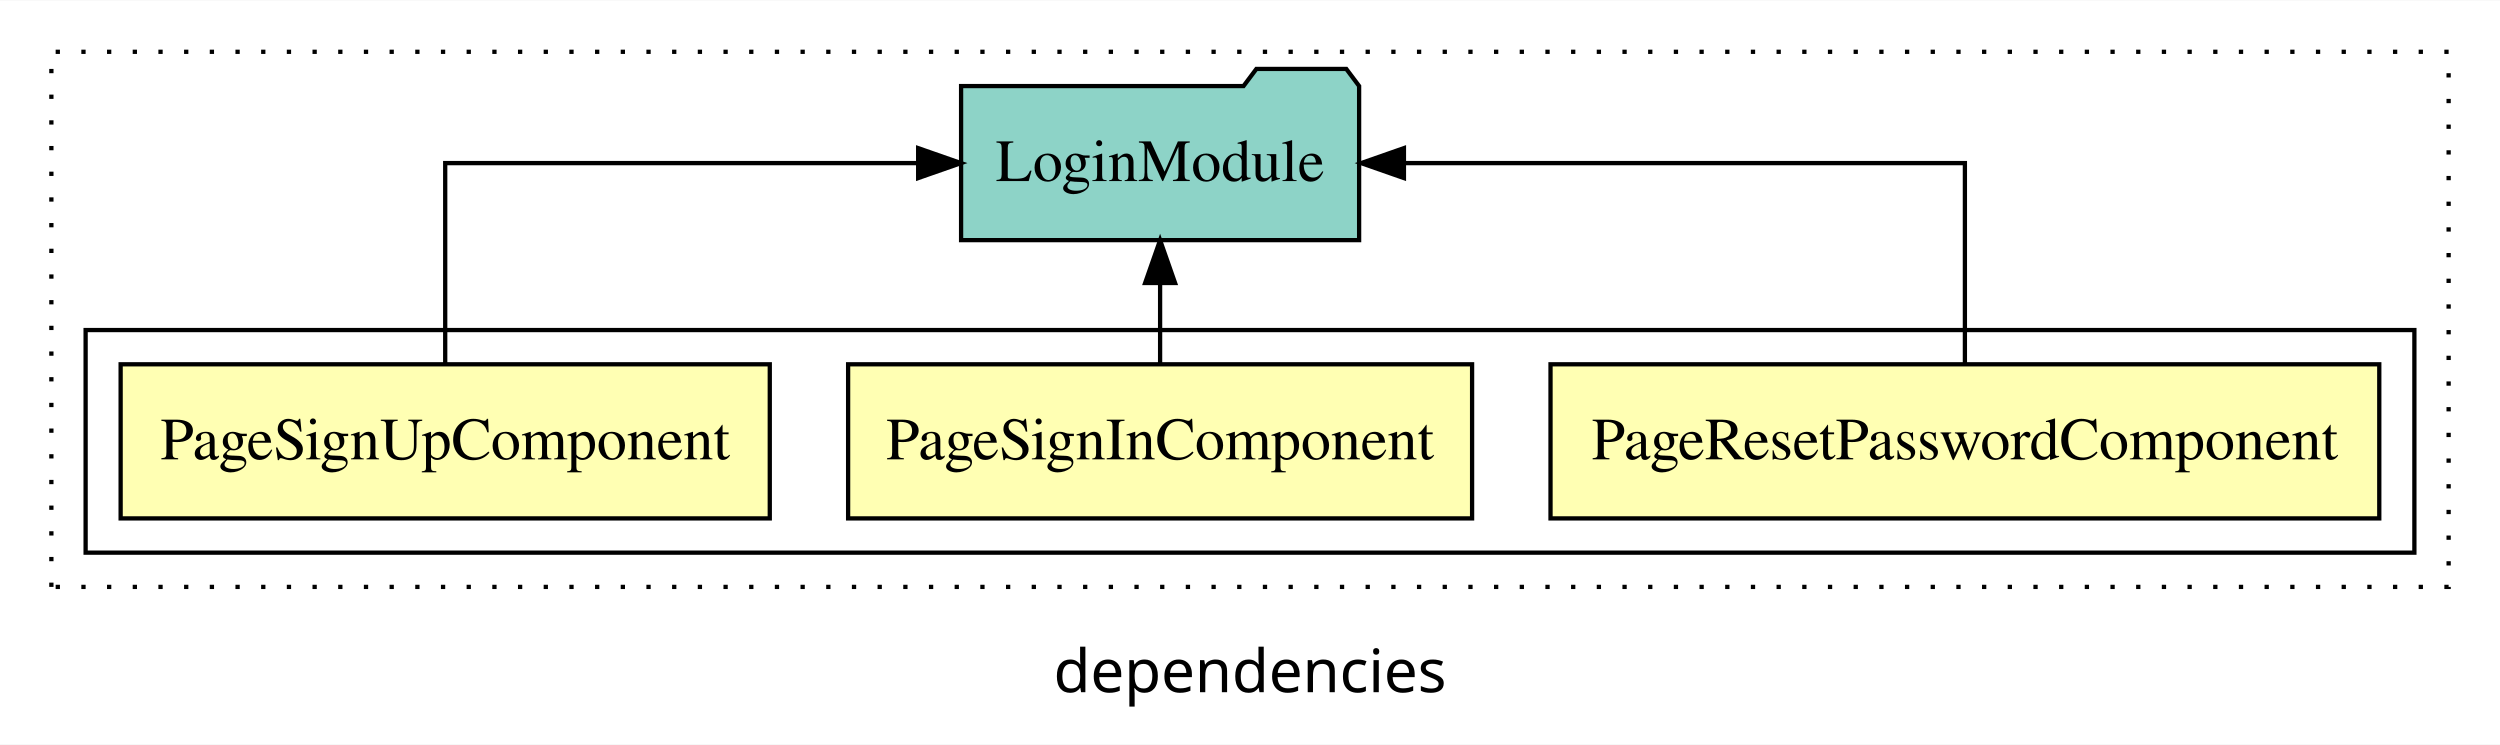
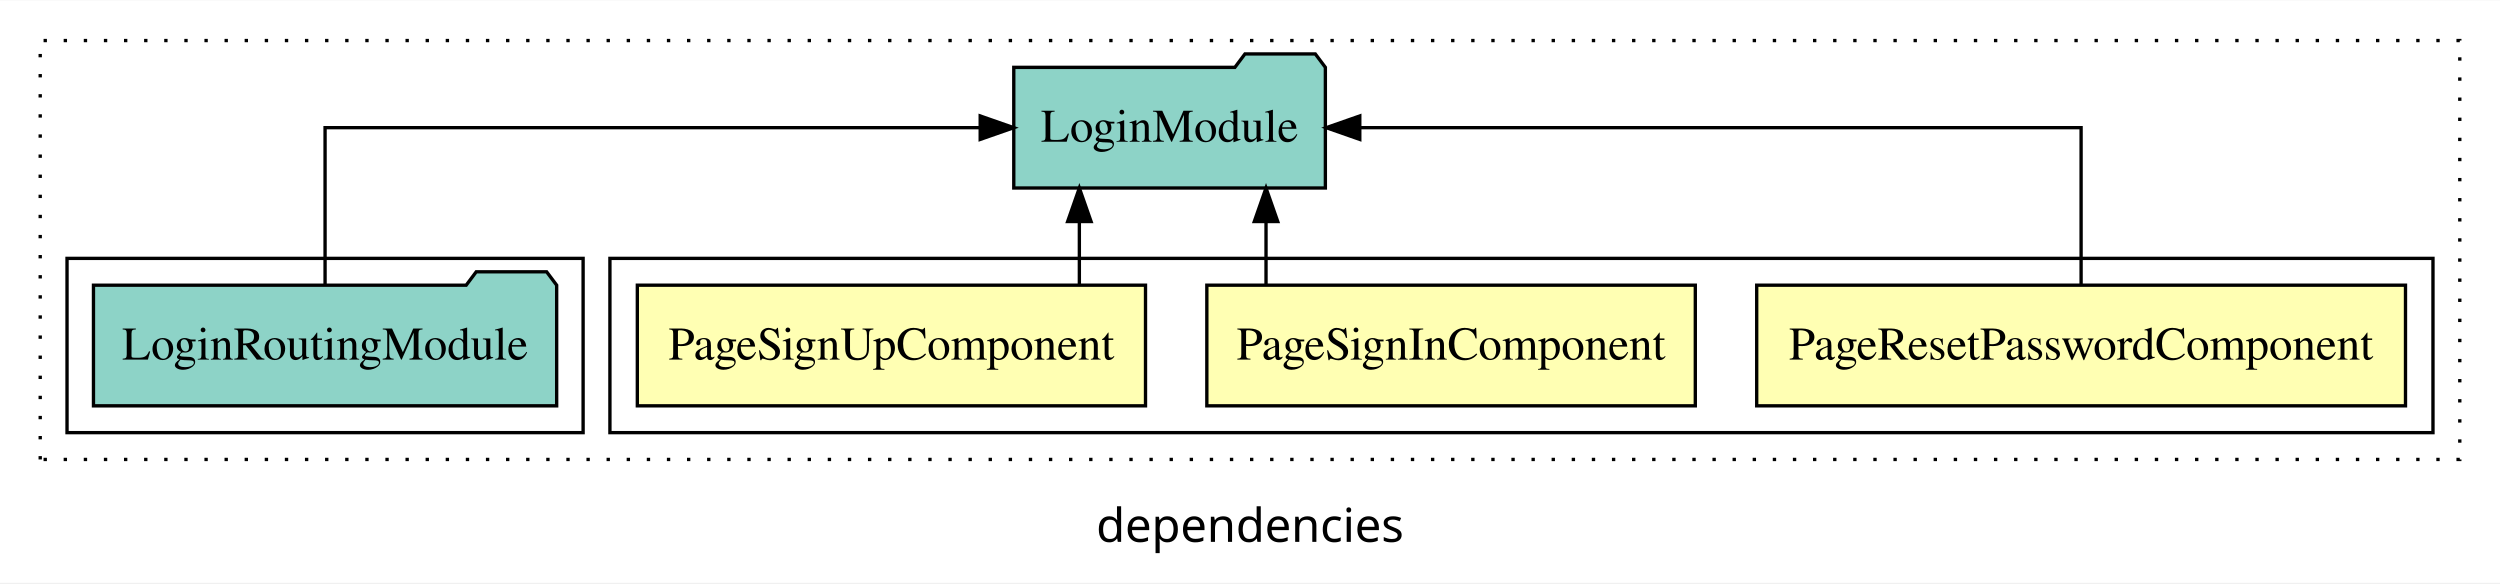
- <svg xmlns="http://www.w3.org/2000/svg" width="584pt" height="174pt" viewBox="0.00 0.00 584.00 173.80">
+ <svg xmlns="http://www.w3.org/2000/svg" width="746pt" height="174pt" viewBox="0.00 0.00 746.00 173.80">
  <g id="graph0" class="graph" transform="scale(1 1) rotate(0) translate(4 169.8)">
-     <polygon fill="white" stroke="transparent" points="-4,4 -4,-169.8 580,-169.8 580,4 -4,4" />
-     <text text-anchor="middle" x="288" y="-8.2" font-family="sans-serif" font-size="14.00">dependencies</text>
+     <polygon fill="white" stroke="transparent" points="-4,4 -4,-169.8 742,-169.8 742,4 -4,4" />
+     <text text-anchor="middle" x="369" y="-8.2" font-family="sans-serif" font-size="14.00">dependencies</text>
    <g id="clust1" class="cluster">
-       <polygon fill="none" stroke="black" stroke-dasharray="1,5" points="8,-32.8 8,-157.8 568,-157.8 568,-32.8 8,-32.8" />
+       <polygon fill="none" stroke="black" stroke-dasharray="1,5" points="8,-32.8 8,-157.8 730,-157.8 730,-32.8 8,-32.8" />
    </g>
    <g id="clust2" class="cluster">
-       <polygon fill="none" stroke="black" points="16,-40.8 16,-92.8 560,-92.8 560,-40.8 16,-40.8" />
+       <polygon fill="none" stroke="black" points="178,-40.8 178,-92.8 722,-92.8 722,-40.8 178,-40.8" />
+     </g>
+     <g id="clust6" class="cluster">
+       <polygon fill="none" stroke="black" points="16,-40.8 16,-92.8 170,-92.8 170,-40.8 16,-40.8" />
    </g>
    <g id="node1" class="node">
-       <polygon fill="#ffffb3" stroke="black" points="551.8,-84.8 358.2,-84.8 358.2,-48.8 551.8,-48.8 551.8,-84.8" />
-       <text text-anchor="middle" x="455" y="-62.6" font-family="Times,serif" font-size="14.00">PageResetPasswordComponent</text>
+       <polygon fill="#ffffb3" stroke="black" points="713.8,-84.8 520.2,-84.8 520.2,-48.8 713.8,-48.8 713.8,-84.8" />
+       <text text-anchor="middle" x="617" y="-62.6" font-family="Times,serif" font-size="14.00">PageResetPasswordComponent</text>
    </g>
    <g id="node4" class="node">
-       <polygon fill="#8dd3c7" stroke="black" points="313.49,-149.8 310.49,-153.8 289.49,-153.8 286.49,-149.8 220.51,-149.8 220.51,-113.8 313.49,-113.8 313.49,-149.8" />
-       <text text-anchor="middle" x="267" y="-127.6" font-family="Times,serif" font-size="14.00">LoginModule</text>
+       <polygon fill="#8dd3c7" stroke="black" points="391.49,-149.8 388.49,-153.8 367.49,-153.8 364.49,-149.8 298.51,-149.8 298.51,-113.8 391.49,-113.8 391.49,-149.8" />
+       <text text-anchor="middle" x="345" y="-127.6" font-family="Times,serif" font-size="14.00">LoginModule</text>
    </g>
    <g id="edge1" class="edge">
-       <path fill="none" stroke="black" d="M455,-84.91C455,-104.14 455,-131.8 455,-131.8 455,-131.8 323.96,-131.8 323.96,-131.8" />
-       <polygon fill="black" stroke="black" points="323.96,-128.3 313.96,-131.8 323.96,-135.3 323.96,-128.3" />
+       <path fill="none" stroke="black" d="M617,-84.91C617,-104.14 617,-131.8 617,-131.8 617,-131.8 401.76,-131.8 401.76,-131.8" />
+       <polygon fill="black" stroke="black" points="401.76,-128.3 391.76,-131.8 401.76,-135.3 401.76,-128.3" />
    </g>
    <g id="node2" class="node">
-       <polygon fill="#ffffb3" stroke="black" points="339.88,-84.8 194.12,-84.8 194.12,-48.8 339.88,-48.8 339.88,-84.8" />
-       <text text-anchor="middle" x="267" y="-62.6" font-family="Times,serif" font-size="14.00">PageSignInComponent</text>
+       <polygon fill="#ffffb3" stroke="black" points="501.88,-84.8 356.12,-84.8 356.12,-48.8 501.88,-48.8 501.88,-84.8" />
+       <text text-anchor="middle" x="429" y="-62.6" font-family="Times,serif" font-size="14.00">PageSignInComponent</text>
    </g>
    <g id="edge2" class="edge">
-       <path fill="none" stroke="black" d="M267,-84.91C267,-84.91 267,-103.79 267,-103.79" />
-       <polygon fill="black" stroke="black" points="263.5,-103.79 267,-113.79 270.5,-103.79 263.5,-103.79" />
+       <path fill="none" stroke="black" d="M373.78,-84.91C373.78,-84.91 373.78,-103.79 373.78,-103.79" />
+       <polygon fill="black" stroke="black" points="370.28,-103.79 373.78,-113.79 377.28,-103.79 370.28,-103.79" />
    </g>
    <g id="node3" class="node">
-       <polygon fill="#ffffb3" stroke="black" points="175.82,-84.8 24.18,-84.8 24.18,-48.8 175.82,-48.8 175.82,-84.8" />
-       <text text-anchor="middle" x="100" y="-62.6" font-family="Times,serif" font-size="14.00">PageSignUpComponent</text>
+       <polygon fill="#ffffb3" stroke="black" points="337.82,-84.8 186.18,-84.8 186.18,-48.8 337.82,-48.8 337.82,-84.8" />
+       <text text-anchor="middle" x="262" y="-62.6" font-family="Times,serif" font-size="14.00">PageSignUpComponent</text>
    </g>
    <g id="edge3" class="edge">
-       <path fill="none" stroke="black" d="M100,-84.91C100,-104.14 100,-131.8 100,-131.8 100,-131.8 210.48,-131.8 210.48,-131.8" />
-       <polygon fill="black" stroke="black" points="210.48,-135.3 220.48,-131.8 210.48,-128.3 210.48,-135.3" />
+       <path fill="none" stroke="black" d="M318.08,-84.91C318.08,-84.91 318.08,-103.79 318.08,-103.79" />
+       <polygon fill="black" stroke="black" points="314.58,-103.79 318.08,-113.79 321.58,-103.79 314.58,-103.79" />
+     </g>
+     <g id="node5" class="node">
+       <polygon fill="#8dd3c7" stroke="black" points="162.11,-84.8 159.11,-88.8 138.11,-88.8 135.11,-84.8 23.89,-84.8 23.89,-48.8 162.11,-48.8 162.11,-84.8" />
+       <text text-anchor="middle" x="93" y="-62.6" font-family="Times,serif" font-size="14.00">LoginRoutingModule</text>
+     </g>
+     <g id="edge4" class="edge">
+       <path fill="none" stroke="black" d="M93,-84.91C93,-104.14 93,-131.8 93,-131.8 93,-131.8 288.49,-131.8 288.49,-131.8" />
+       <polygon fill="black" stroke="black" points="288.49,-135.3 298.49,-131.8 288.49,-128.3 288.49,-135.3" />
    </g>
  </g>
</svg>
